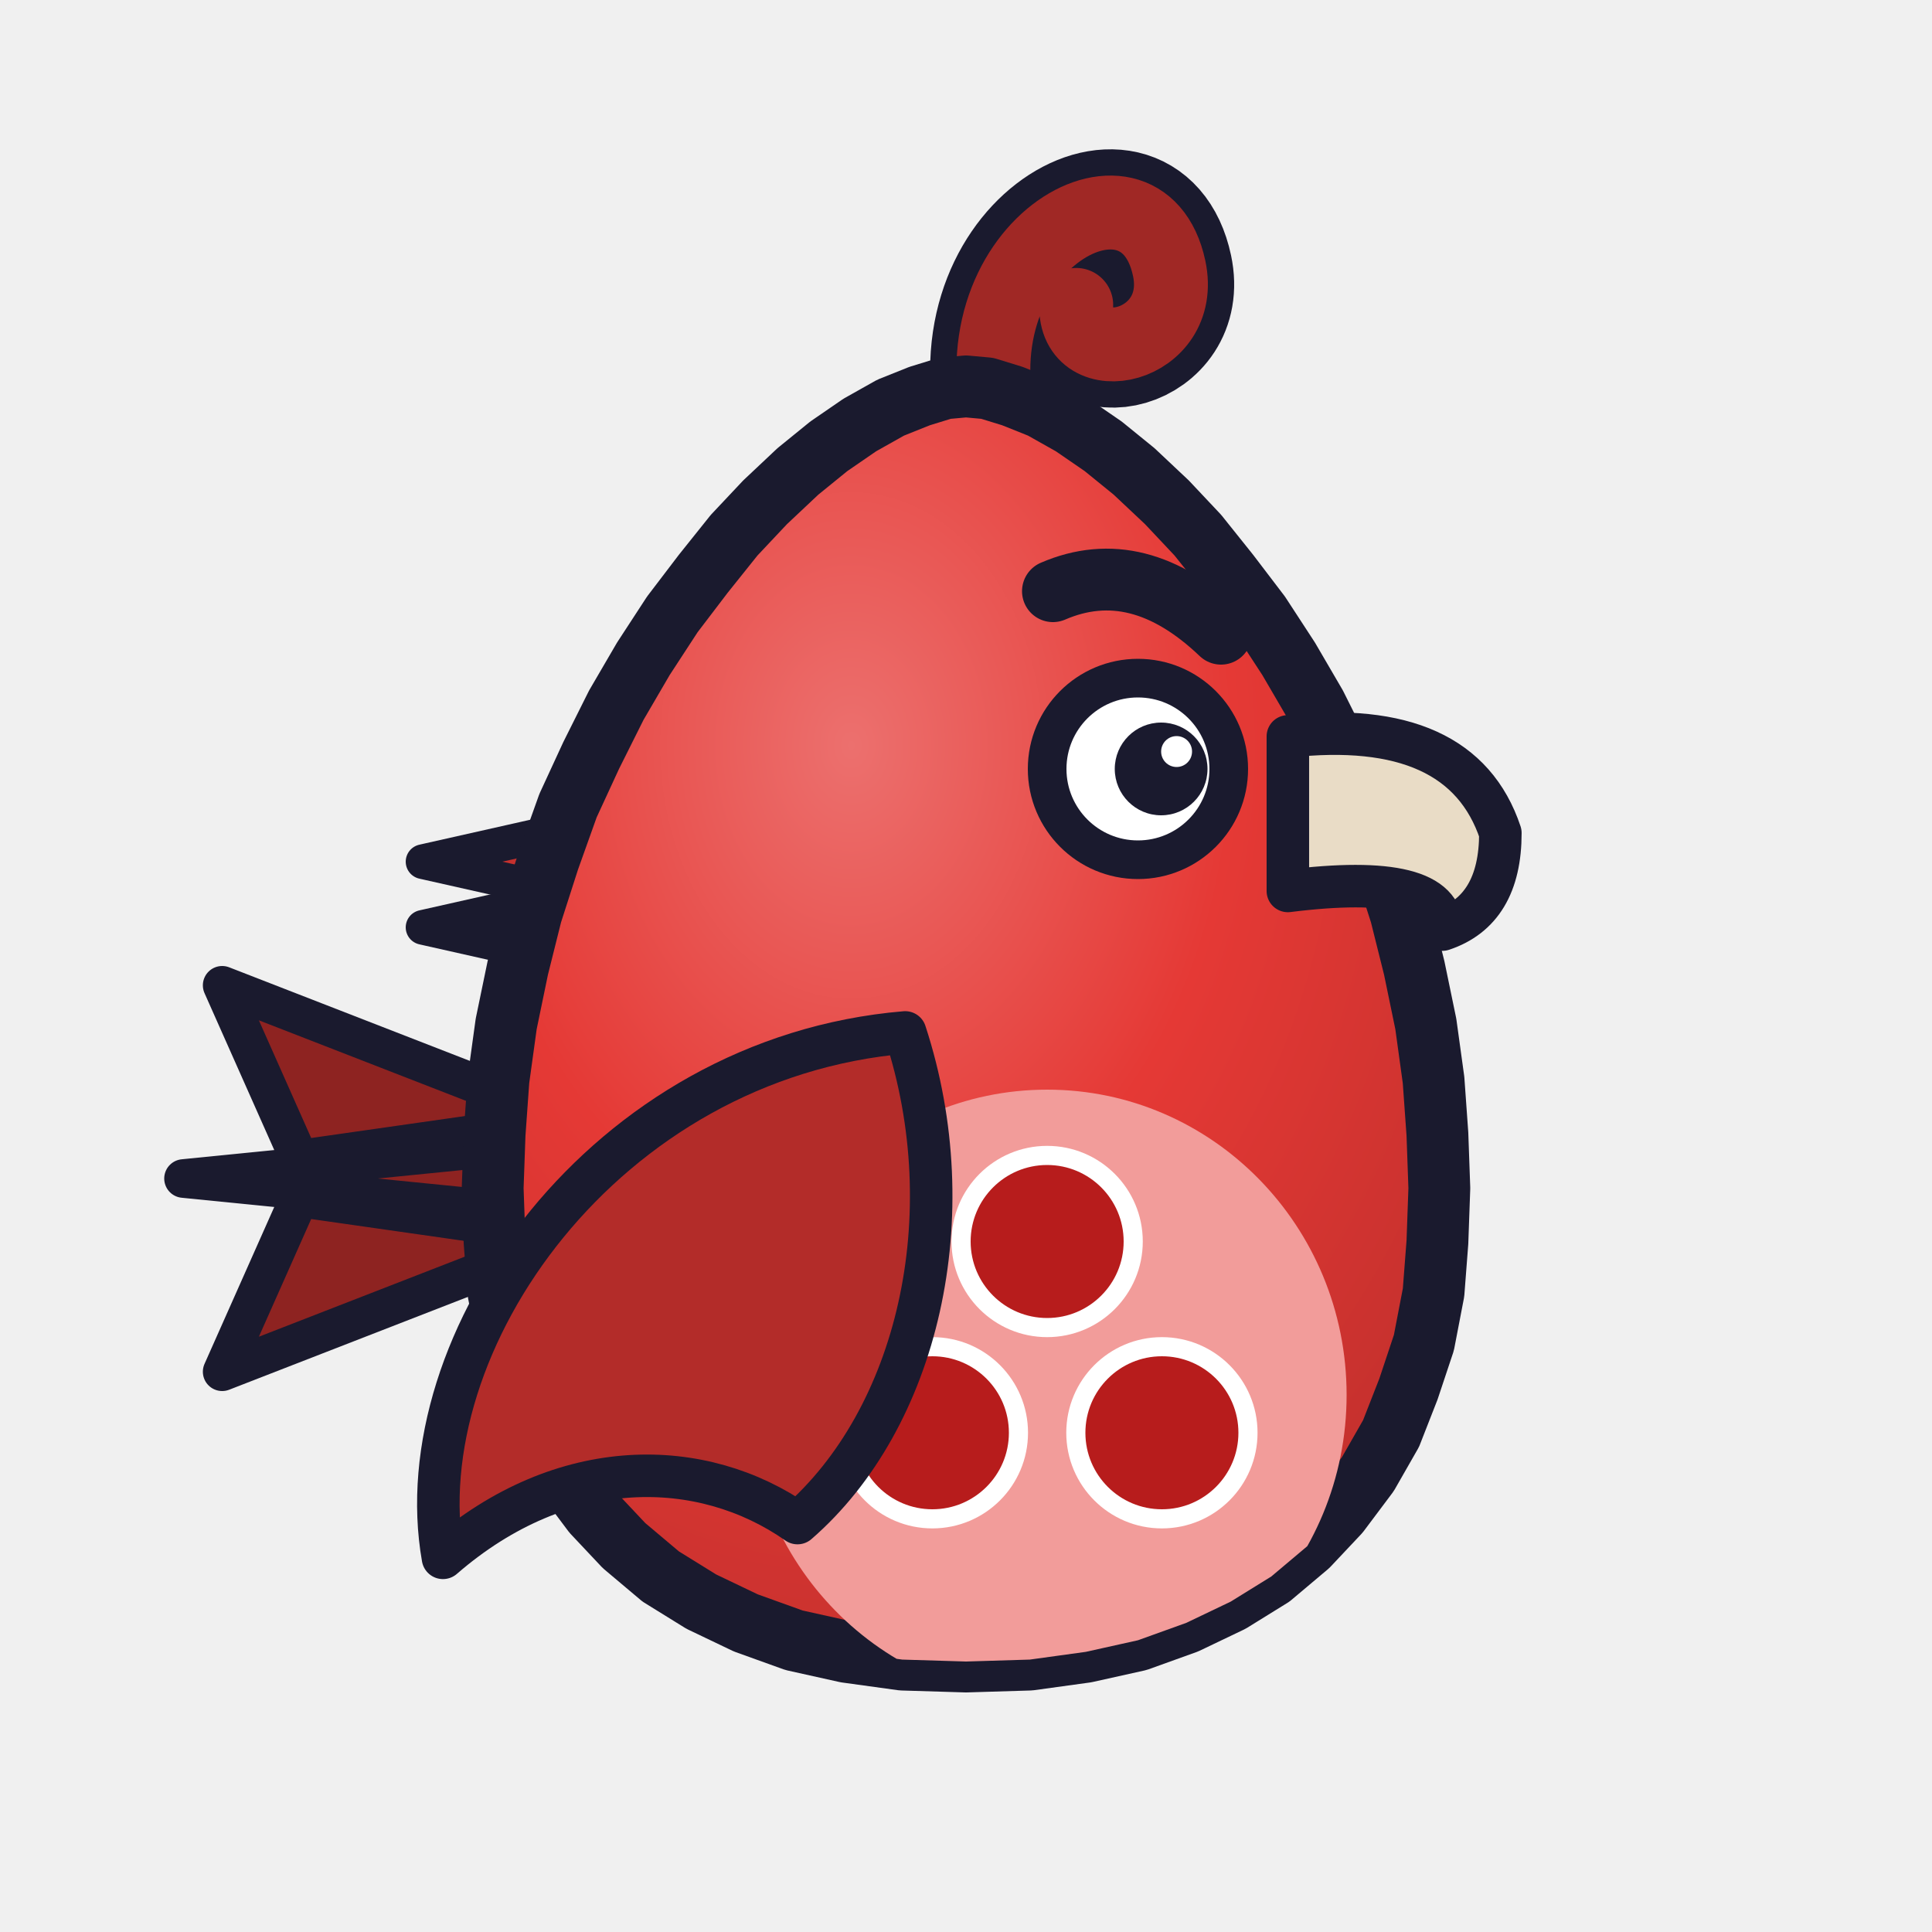
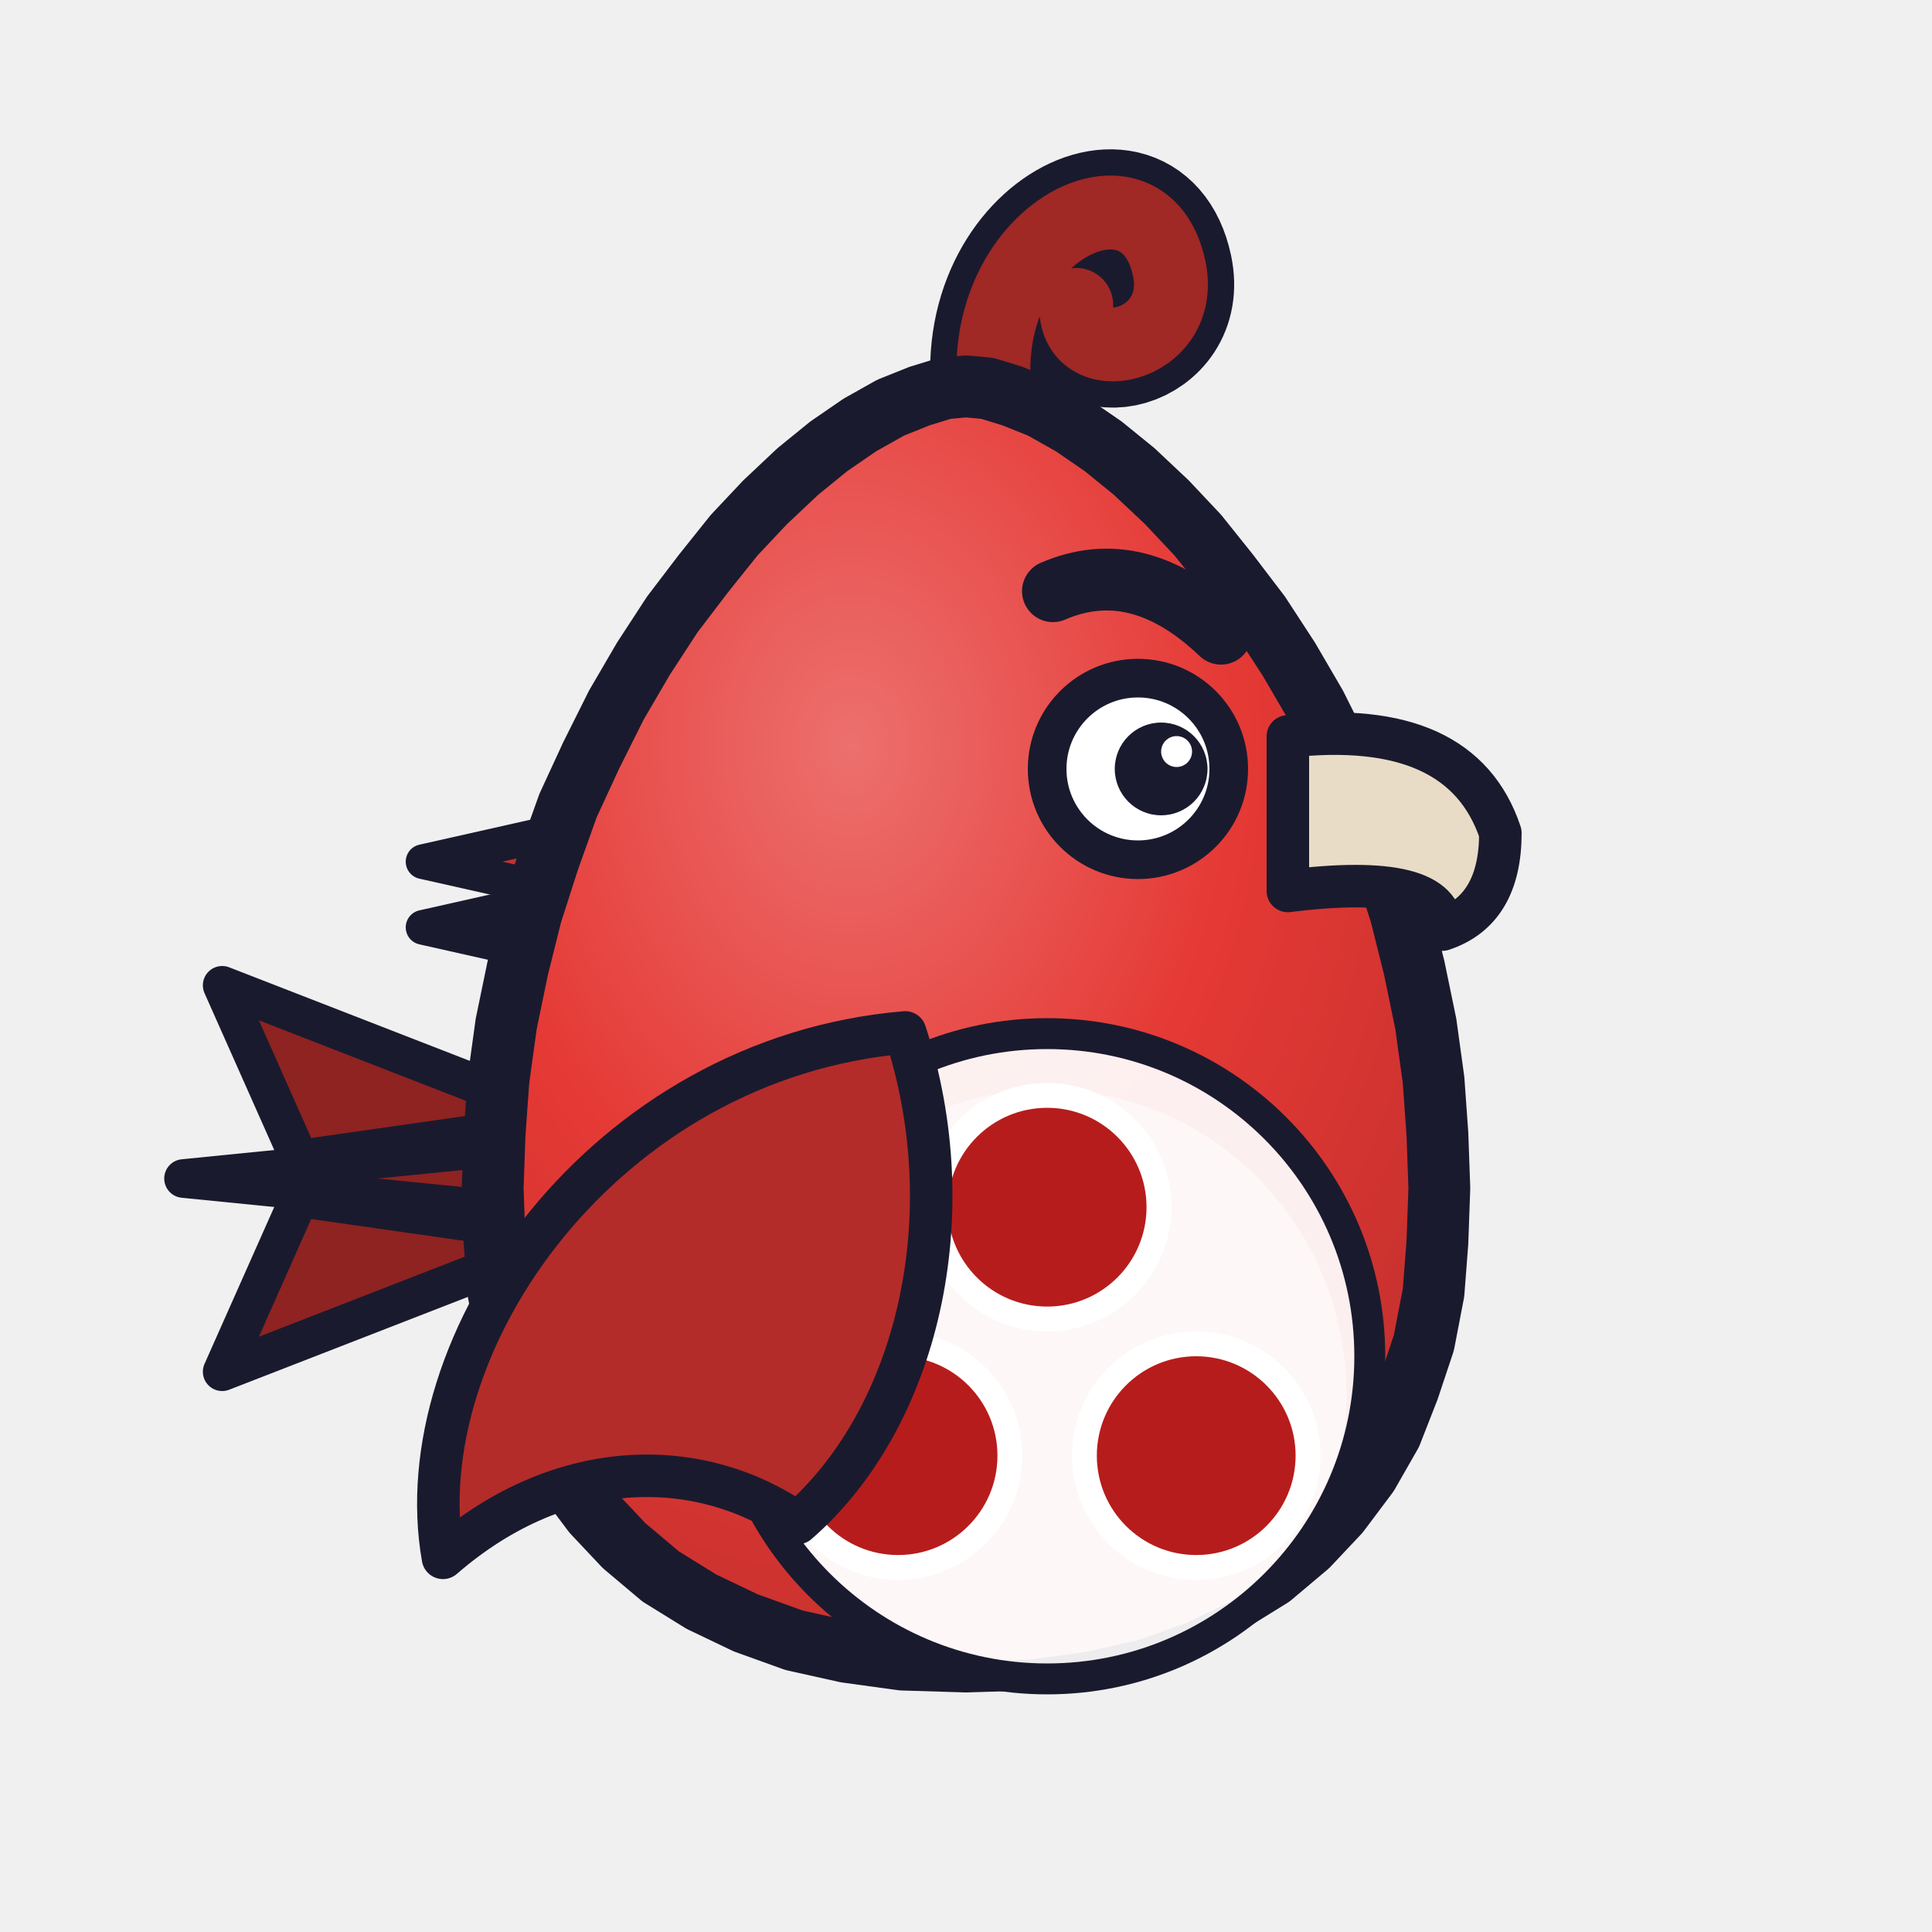
- <svg xmlns="http://www.w3.org/2000/svg" viewBox="0 0 100 100" data-kind="color" data-color="red" data-side-frame="1" data-ver="5" data-character="루비">
+ <svg xmlns="http://www.w3.org/2000/svg" viewBox="0 0 100 100" data-kind="color" data-color="red" data-side-frame="1" data-ver="7a" data-character="루비">
  <defs>
    <radialGradient id="gsred" cx="38%" cy="28%" r="80%">
      <stop offset="0" stop-color="#EC706E" />
      <stop offset=".5" stop-color="#E53935" />
      <stop offset="1" stop-color="#C3302D" />
    </radialGradient>
    <clipPath id="csred">
      <path d="M50 20 51.1 20.1 52.4 20.5 53.9 21.1 55.5 22 57.1 23.1 58.7 24.4 60.4 26 62 27.7 63.6 29.7 65.2 31.8 66.7 34.1 68.1 36.5 69.4 39.1 70.6 41.7 71.6 44.5 72.5 47.3 73.2 50.1 73.8 53 74.2 55.9 74.4 58.7 74.5 61.5 74.4 64.3 74.2 66.9 73.7 69.5 72.9 71.9 72 74.2 70.8 76.3 69.3 78.3 67.7 80 65.8 81.6 63.7 82.9 61.4 84 58.9 84.9 56.2 85.5 53.3 85.9 50 86 46.7 85.9 43.8 85.5 41.1 84.9 38.6 84 36.3 82.9 34.2 81.6 32.3 80 30.7 78.3 29.2 76.3 28 74.2 27.1 71.9 26.3 69.5 25.8 66.9 25.6 64.3 25.5 61.5 25.6 58.7 25.8 55.9 26.2 53 26.8 50.1 27.5 47.3 28.4 44.5 29.4 41.7 30.6 39.1 31.9 36.5 33.3 34.1 34.8 31.8 36.4 29.7 38 27.7 39.6 26 41.3 24.4 42.9 23.1 44.5 22 46.1 21.1 47.6 20.5 48.9 20.1Z" />
    </clipPath>
  </defs>
  <g fill="#8E2321" stroke="#1A1A2E" stroke-width="2" stroke-linejoin="round">
    <path d="M29.5 58 L11.5 51 L15.5 60Z" />
    <path d="M29.5 64 L11.5 71 L15.5 62Z" />
    <path d="M29.5 59 L9.5 61 L29.5 63Z" />
  </g>
  <g transform="translate(51.6 21) rotate(-12) scale(.85)">
    <path d="M0 2 C-1 -10 12 -14 12 -6 C12 -1 5 -1 6 -5" fill="none" stroke="#1A1A2E" stroke-width="7.7" stroke-linecap="round" />
    <path d="M0 2 C-1 -10 12 -14 12 -6 C12 -1 5 -1 6 -5" fill="none" stroke="#A02825" stroke-width="4.5" stroke-linecap="round" />
  </g>
  <path transform="translate(0 -2)" d="M29.9 44.8 L21.9 46.6 L29.9 48.4Z" fill="#C5312E" stroke="#1A1A2E" stroke-width="1.8" stroke-linejoin="round" />
  <path transform="translate(0 -2)" d="M29.9 48.2 L21.9 50 L29.9 51.8Z" fill="#C5312E" stroke="#1A1A2E" stroke-width="1.8" stroke-linejoin="round" />
  <path d="M50 20 51.1 20.1 52.4 20.5 53.9 21.1 55.5 22 57.1 23.1 58.7 24.4 60.4 26 62 27.7 63.6 29.7 65.2 31.8 66.7 34.1 68.1 36.5 69.4 39.1 70.6 41.7 71.6 44.5 72.5 47.3 73.2 50.1 73.8 53 74.2 55.9 74.4 58.7 74.5 61.5 74.4 64.3 74.2 66.9 73.7 69.5 72.9 71.9 72 74.2 70.8 76.3 69.3 78.3 67.7 80 65.8 81.6 63.7 82.9 61.4 84 58.9 84.9 56.2 85.5 53.3 85.9 50 86 46.7 85.9 43.8 85.5 41.1 84.9 38.6 84 36.3 82.9 34.2 81.6 32.3 80 30.7 78.3 29.2 76.3 28 74.2 27.1 71.9 26.3 69.5 25.8 66.9 25.6 64.3 25.5 61.5 25.6 58.7 25.8 55.9 26.2 53 26.8 50.1 27.5 47.3 28.4 44.5 29.4 41.7 30.6 39.1 31.9 36.5 33.3 34.1 34.8 31.8 36.4 29.7 38 27.7 39.6 26 41.3 24.4 42.9 23.1 44.5 22 46.1 21.1 47.6 20.5 48.9 20.1Z" fill="url(#gsred)" stroke="#1A1A2E" stroke-width="3.2" stroke-linejoin="round" />
  <g clip-path="url(#csred)">
    <ellipse cx="54.2" cy="72.2" rx="15.5" ry="15.8" fill="#F29C9A" />
  </g>
-   <g transform="translate(54.2 70.2) scale(0.495) translate(-50 -50)">
+   <circle cx="54.2" cy="70.2" r="16.7" fill="#FFFFFF" fill-opacity=".92" stroke="#1A1A2E" stroke-width="1.6" />
+   <g transform="translate(54.2 70.2) scale(0.643) translate(-50 -50)">
    <g fill="#B71C1C" stroke="#fff" stroke-width="2">
      <circle cx="50" cy="38" r="9" />
      <circle cx="38" cy="58" r="9" />
      <circle cx="62" cy="58" r="9" />
    </g>
  </g>
  <path d="M63.2 32.8 Q58.9 28.7 54.5 30.6" fill="none" stroke="#1A1A2E" stroke-width="3.2" stroke-linecap="round" />
  <circle cx="58.9" cy="39.8" r="4.7" fill="#fff" stroke="#1A1A2E" stroke-width="2" />
  <circle cx="60.1" cy="39.8" r="2.4" fill="#1A1A2E" />
  <circle cx="60.9" cy="38.9" r="0.8" fill="#fff" />
  <path d="M66.659 38.116 Q75.659 37.116 77.659 43.116 Q77.659 47.116 74.659 48.116 Q74.659 45.116 66.659 46.116Z" fill="#E9DCC6" stroke="#1A1A2E" stroke-width="2.2" stroke-linejoin="round" />
  <path d="M66.659 38.116 Q75.659 37.116 77.659 43.116 Q77.659 47.116 74.659 48.116 Q74.659 45.116 66.659 46.116Z" fill="none" stroke="#fff" stroke-opacity=".0" />
  <g transform="rotate(-55 48 51.8)">
    <path d="M48 51.8 C38 39.8 20 39.8 12 47.8 C20 49.8 24 55.8 24 61.8 C32 63.8 42 59.8 48 51.8Z" transform="translate(-2 0)" fill="#B32C29" stroke="#1A1A2E" stroke-width="2.2" stroke-linejoin="round" />
  </g>
</svg>
